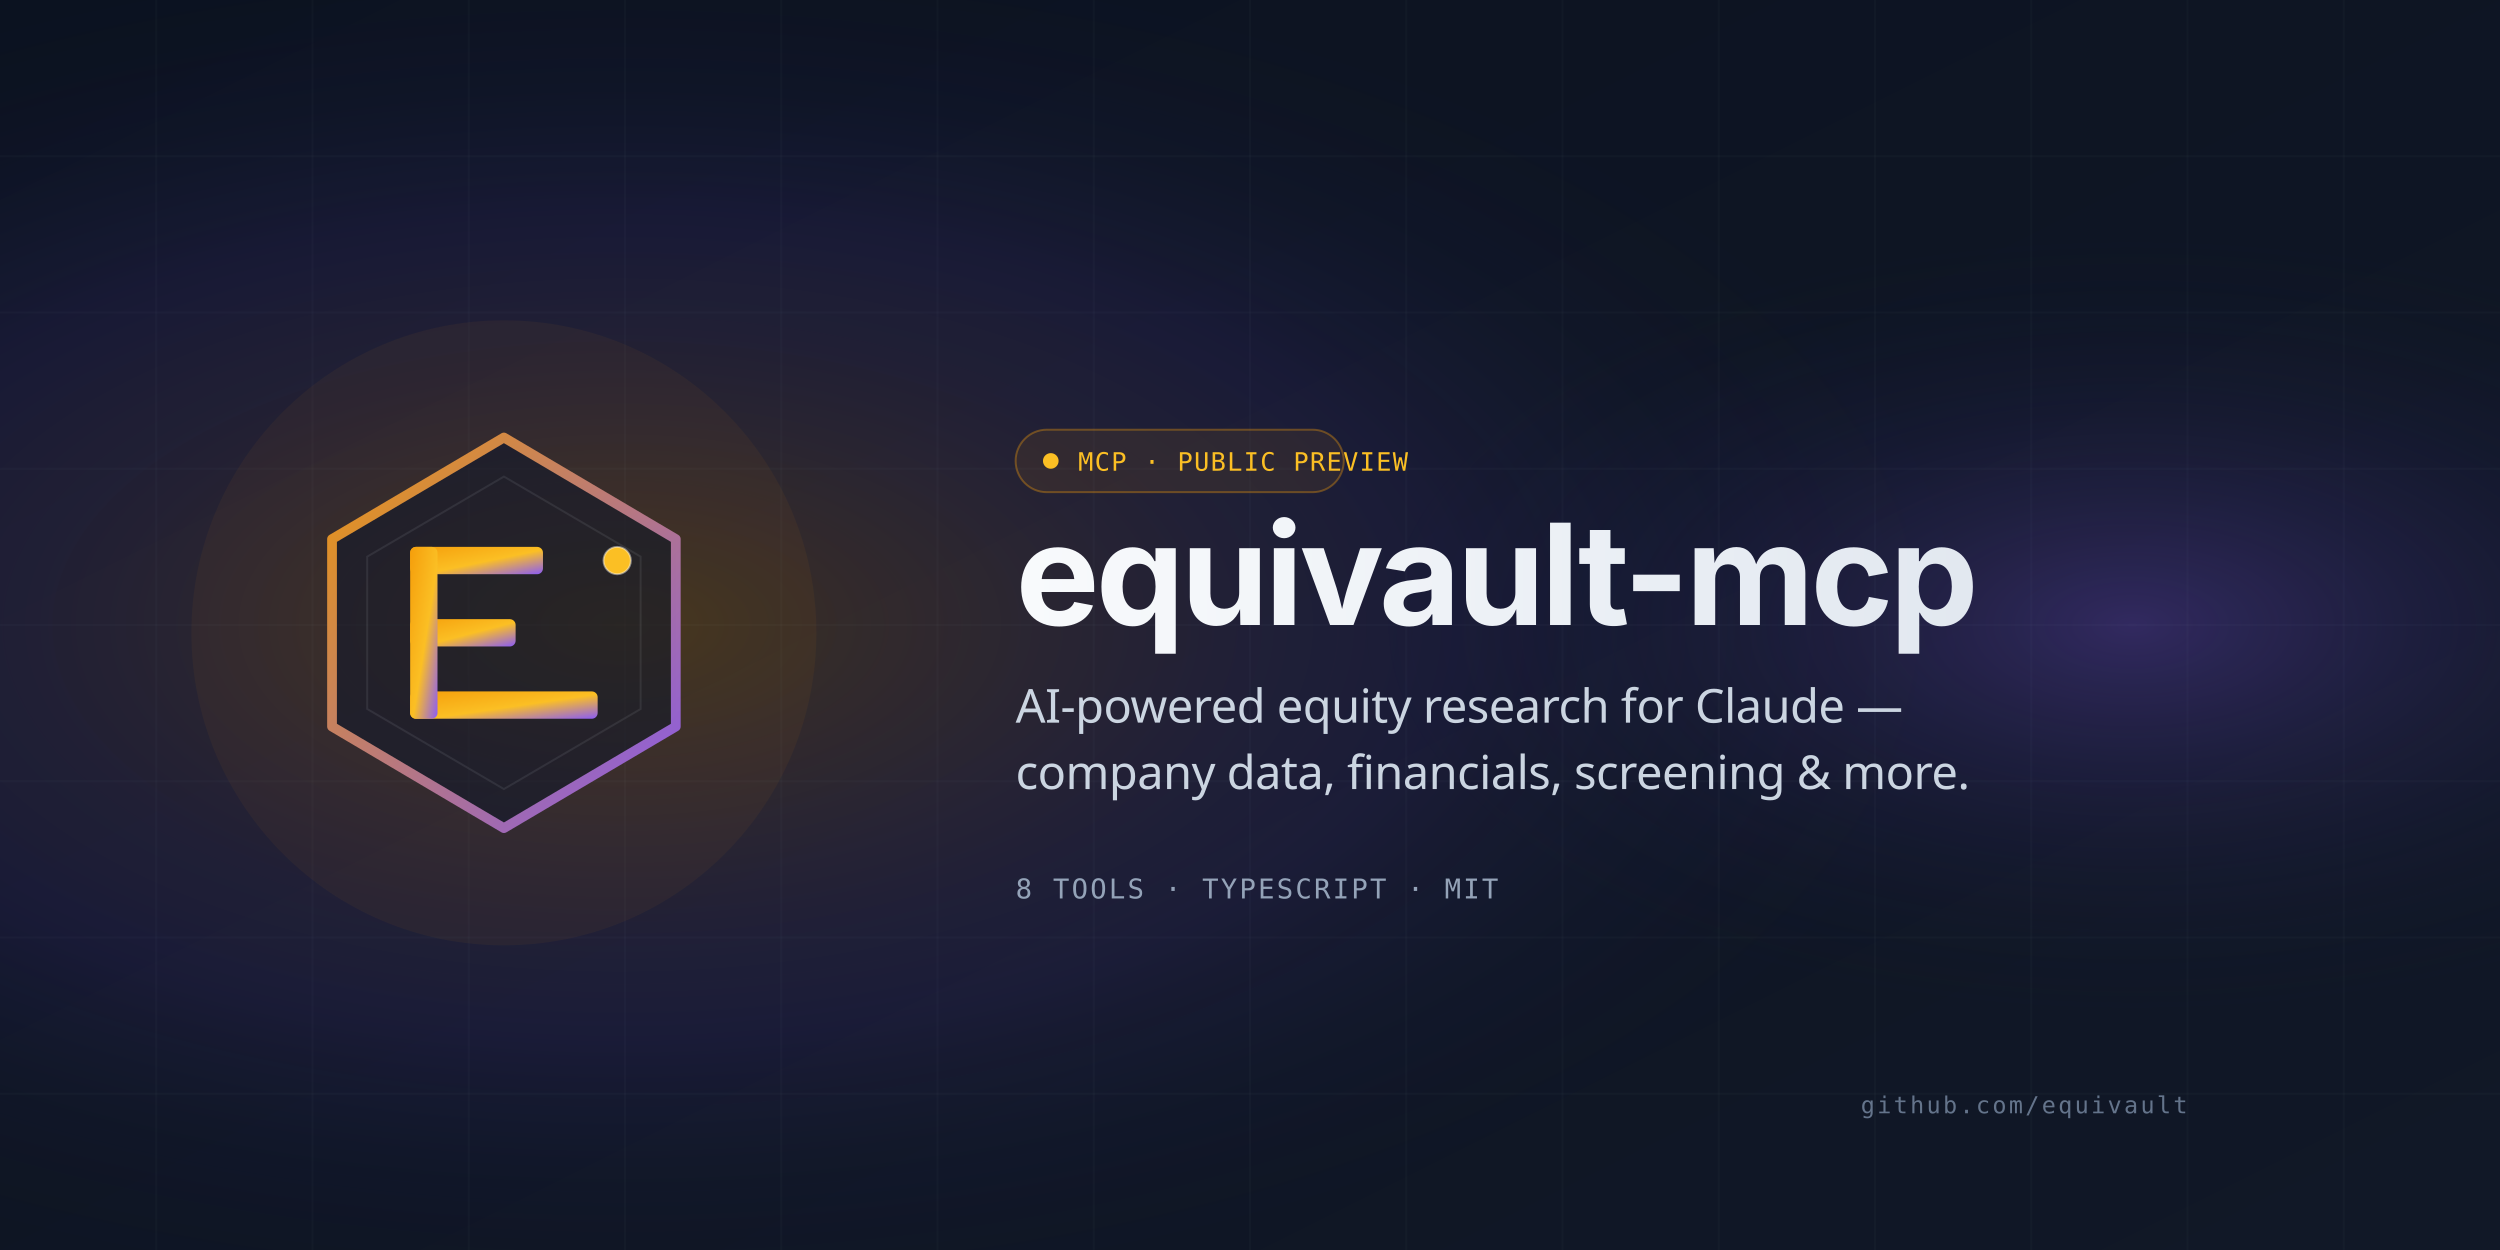
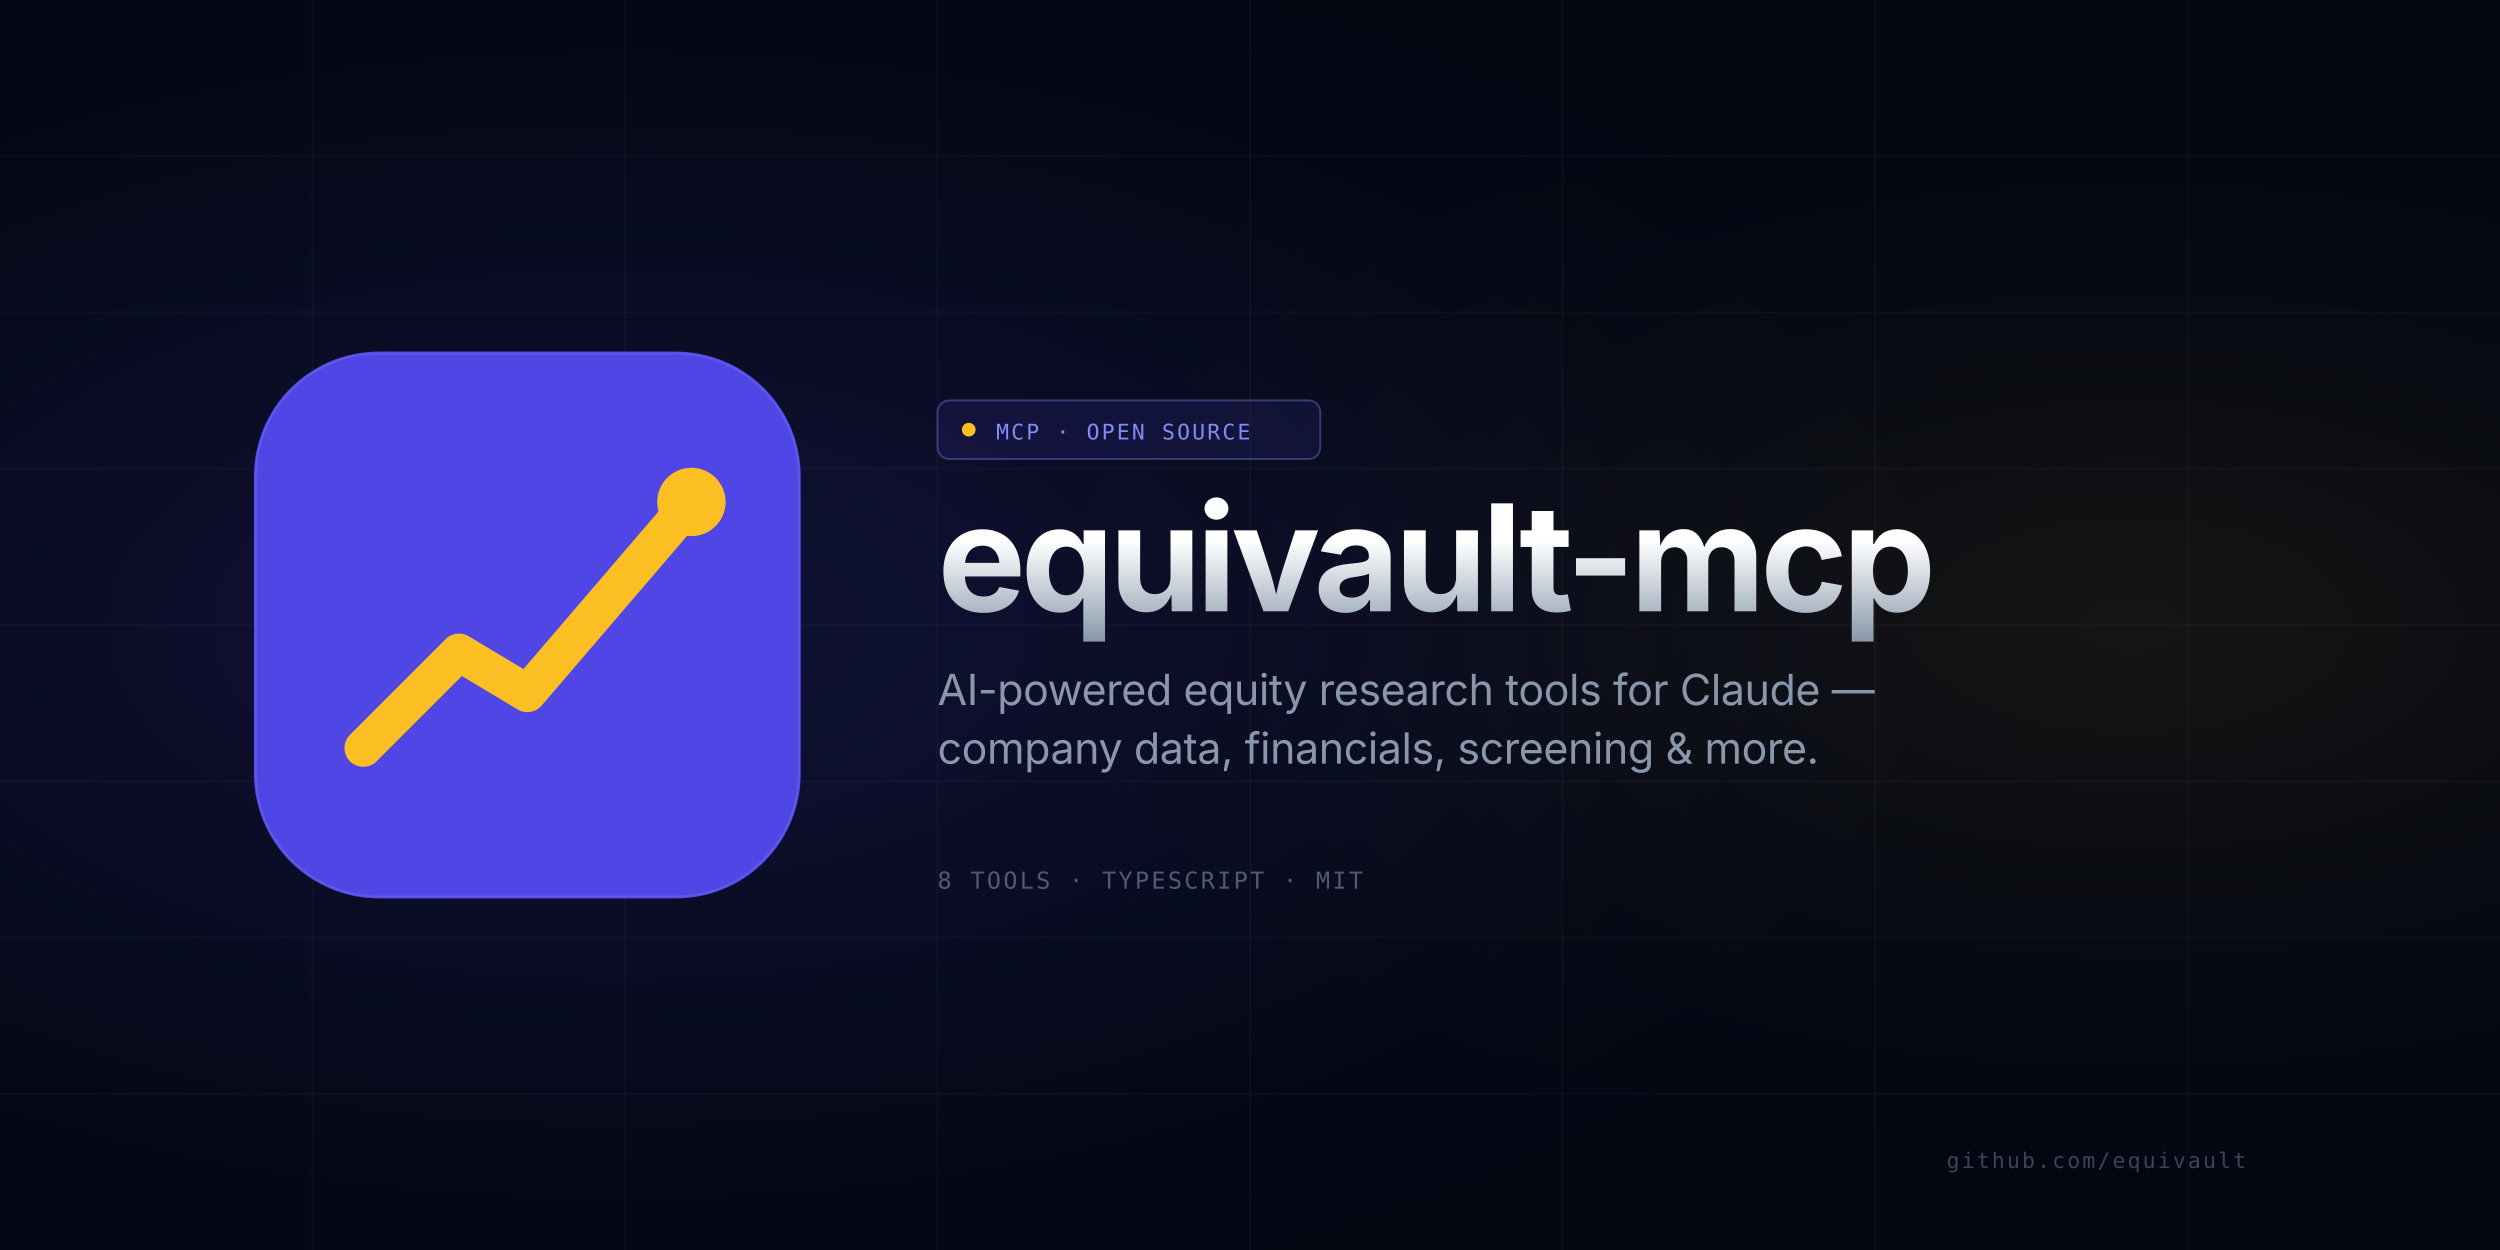
<svg xmlns="http://www.w3.org/2000/svg" viewBox="0 0 1280 640" fill="none">
  <defs>
-     <linearGradient id="brand" x1="0" y1="0" x2="1" y2="1">
-       <stop offset="0%" stop-color="#F59E0B" />
-       <stop offset="55%" stop-color="#FBBF24" />
-       <stop offset="100%" stop-color="#8B5CF6" />
+     <radialGradient id="ambient" cx="0.25" cy="0.5" r="0.6">
+       <stop offset="0%" stop-color="#4F46E5" stop-opacity="0.18" />
+       <stop offset="60%" stop-color="#4F46E5" stop-opacity="0.05" />
+       <stop offset="100%" stop-color="#030712" stop-opacity="0" />
+     </radialGradient>
+     <radialGradient id="ambient2" cx="0.85" cy="0.5" r="0.5">
+       <stop offset="0%" stop-color="#FBBF24" stop-opacity="0.08" />
+       <stop offset="100%" stop-color="#030712" stop-opacity="0" />
+     </radialGradient>
+     <linearGradient id="titleGrad" x1="0" y1="0" x2="0" y2="1">
+       <stop offset="30%" stop-color="#FFFFFF" />
+       <stop offset="100%" stop-color="#8898AA" />
    </linearGradient>
-     <linearGradient id="hexStroke" x1="0" y1="0" x2="1" y2="1">
-       <stop offset="0%" stop-color="#F59E0B" stop-opacity="0.95" />
-       <stop offset="100%" stop-color="#8B5CF6" stop-opacity="0.95" />
-     </linearGradient>
-     <linearGradient id="bgGrad" x1="0" y1="0" x2="1" y2="1">
-       <stop offset="0%" stop-color="#0B1220" />
-       <stop offset="100%" stop-color="#111827" />
-     </linearGradient>
-     <radialGradient id="leftGlow" cx="0.25" cy="0.5" r="0.55">
-       <stop offset="0%" stop-color="#F59E0B" stop-opacity="0.22" />
-       <stop offset="60%" stop-color="#8B5CF6" stop-opacity="0.09" />
-       <stop offset="100%" stop-color="#0F172A" stop-opacity="0" />
-     </radialGradient>
-     <radialGradient id="rightGlow" cx="0.85" cy="0.5" r="0.45">
-       <stop offset="0%" stop-color="#8B5CF6" stop-opacity="0.28" />
-       <stop offset="70%" stop-color="#0F172A" stop-opacity="0" />
-     </radialGradient>
-     <linearGradient id="textGrad" x1="0" y1="0" x2="1" y2="0">
-       <stop offset="0%" stop-color="#F8FAFC" />
-       <stop offset="100%" stop-color="#E2E8F0" />
-     </linearGradient>
-     <linearGradient id="accentGrad" x1="0" y1="0" x2="1" y2="0">
-       <stop offset="0%" stop-color="#FBBF24" />
-       <stop offset="100%" stop-color="#A78BFA" />
+     <linearGradient id="accent" x1="0" y1="0" x2="1" y2="0">
+       <stop offset="0%" stop-color="#818CF8" />
+       <stop offset="100%" stop-color="#FBBF24" />
    </linearGradient>
    <style>
-       .brand-title {
-         font-family: 'IBM Plex Sans', 'SF Pro Display', 'Inter', system-ui, sans-serif;
-         font-weight: 700;
-         letter-spacing: -0.025em;
-       }
-       .brand-subtitle {
-         font-family: 'IBM Plex Sans', system-ui, sans-serif;
-         font-weight: 400;
-       }
-       .brand-mono {
-         font-family: 'IBM Plex Mono', 'SF Mono', Menlo, monospace;
-         font-weight: 500;
-       }
+       .title  { font-family: 'Space Grotesk', 'SF Pro Display', system-ui, sans-serif; font-weight: 700; letter-spacing: -0.035em; }
+       .body   { font-family: 'Inter', -apple-system, system-ui, sans-serif; font-weight: 400; letter-spacing: -0.01em; }
+       .mono   { font-family: 'IBM Plex Mono', 'SF Mono', Menlo, monospace; font-weight: 500; letter-spacing: 0.1em; text-transform: uppercase; }
    </style>
  </defs>
-   <rect width="1280" height="640" fill="url(#bgGrad)" />
-   <rect width="1280" height="640" fill="url(#leftGlow)" />
-   <rect width="1280" height="640" fill="url(#rightGlow)" />
-   <g stroke="#F8FAFC" stroke-opacity="0.02" stroke-width="1">
+   <rect width="1280" height="640" fill="#030712" />
+   <rect width="1280" height="640" fill="url(#ambient)" />
+   <rect width="1280" height="640" fill="url(#ambient2)" />
+   <g stroke="#FFFFFF" stroke-opacity="0.025" stroke-width="1">
    <path d="M0 80 H1280 M0 160 H1280 M0 240 H1280 M0 320 H1280 M0 400 H1280 M0 480 H1280 M0 560 H1280" />
-     <path d="M80 0 V640 M160 0 V640 M240 0 V640 M320 0 V640 M400 0 V640 M480 0 V640 M560 0 V640 M640 0 V640 M720 0 V640 M800 0 V640 M880 0 V640 M960 0 V640 M1040 0 V640 M1120 0 V640 M1200 0 V640" />
+     <path d="M160 0 V640 M320 0 V640 M480 0 V640 M640 0 V640 M800 0 V640 M960 0 V640 M1120 0 V640" />
  </g>
-   <g transform="translate(130 196)">
-     <circle cx="128" cy="128" r="160" fill="#F59E0B" fill-opacity="0.05" />
-     <path d="M128 28 L216 80 L216 176 L128 228 L40 176 L40 80 Z" stroke="url(#hexStroke)" stroke-width="5" stroke-linejoin="round" fill="#0F172A" fill-opacity="0.55" />
-     <path d="M128 48 L198 89 L198 167 L128 208 L58 167 L58 89 Z" stroke="#F8FAFC" stroke-opacity="0.08" stroke-width="1" fill="none" />
-     <rect x="80" y="84" width="68" height="14" rx="3" fill="url(#brand)" />
-     <rect x="80" y="121" width="54" height="14" rx="3" fill="url(#brand)" />
-     <rect x="80" y="158" width="96" height="14" rx="3" fill="url(#brand)" />
-     <rect x="80" y="84" width="14" height="88" rx="3" fill="url(#brand)" />
-     <circle cx="186" cy="91" r="7" fill="#FBBF24" />
-     <circle cx="186" cy="91" r="7" fill="none" stroke="#F8FAFC" stroke-opacity="0.45" stroke-width="1" />
+   <g transform="translate(130 180)">
+     <rect width="280" height="280" rx="64" fill="#4F46E5" />
+     <rect x="1" y="1" width="278" height="278" rx="63" fill="none" stroke="#FFFFFF" stroke-opacity="0.1" stroke-width="1" />
+     <g transform="translate(0 0) scale(3.5)">
+       <polyline points="16,58 30,44 40,50 64,22" fill="none" stroke="#FBBF24" stroke-width="5.5" stroke-linecap="round" stroke-linejoin="round" />
+       <circle cx="64" cy="22" r="5" fill="#FBBF24" />
+     </g>
  </g>
-   <g transform="translate(520 220)">
+   <g transform="translate(480 205)">
    <g>
-       <rect x="0" y="0" width="168" height="32" rx="16" fill="#F59E0B" fill-opacity="0.08" stroke="#F59E0B" stroke-opacity="0.35" stroke-width="1" />
-       <circle cx="18" cy="16" r="4" fill="#FBBF24" />
-       <text x="32" y="21" class="brand-mono" font-size="13" fill="#FBBF24" letter-spacing="0.05em">MCP · PUBLIC PREVIEW</text>
+       <rect x="0" y="0" width="196" height="30" rx="6" fill="#4F46E5" fill-opacity="0.12" stroke="#818CF8" stroke-opacity="0.35" stroke-width="1" />
+       <circle cx="16" cy="15" r="3.5" fill="#FBBF24" />
+       <text x="30" y="20" class="mono" font-size="11" fill="#818CF8">MCP · OPEN SOURCE</text>
    </g>
-     <text x="0" y="100" class="brand-title" font-size="72" fill="url(#textGrad)">equivault-mcp</text>
-     <text x="0" y="150" class="brand-subtitle" font-size="24" fill="#CBD5E1" letter-spacing="-0.01em">
-       AI-powered equity research for Claude —
+     <text x="0" y="108" class="title" font-size="76" fill="url(#titleGrad)">equivault-mcp</text>
+     <text x="0" y="156" class="body" font-size="22" fill="#8898AA">
+       AI-powered equity research tools for Claude —
    </text>
-     <text x="0" y="184" class="brand-subtitle" font-size="24" fill="#CBD5E1" letter-spacing="-0.01em">
+     <text x="0" y="186" class="body" font-size="22" fill="#8898AA">
      company data, financials, screening &amp; more.
    </text>
-     <g transform="translate(0 240)">
-       <text x="0" y="0" class="brand-mono" font-size="14" fill="#94A3B8" letter-spacing="0.08em">8 TOOLS · TYPESCRIPT · MIT</text>
-       <line x1="0" y1="14" x2="360" y2="14" stroke="url(#accentGrad)" stroke-width="2" stroke-linecap="round" />
+     <g transform="translate(0 250)">
+       <text x="0" y="0" class="mono" font-size="12" fill="#4F5B76">8 TOOLS · TYPESCRIPT · MIT</text>
+       <line x1="0" y1="12" x2="320" y2="12" stroke="url(#accent)" stroke-width="2" stroke-linecap="round" stroke-opacity="0.8" />
    </g>
  </g>
-   <g transform="translate(1120 570)">
-     <text x="0" y="0" class="brand-mono" font-size="12" fill="#64748B" letter-spacing="0.1em" text-anchor="end">github.com/equivault</text>
-   </g>
-   <line x1="0" y1="0" x2="1280" y2="0" stroke="url(#accentGrad)" stroke-width="3" stroke-opacity="0.6" />
+   <text x="1150" y="598" class="mono" font-size="11" fill="#3C4257" text-anchor="end">github.com/equivault</text>
+   <line x1="0" y1="0" x2="1280" y2="0" stroke="url(#accent)" stroke-width="3" stroke-opacity="0.5" />
</svg>
